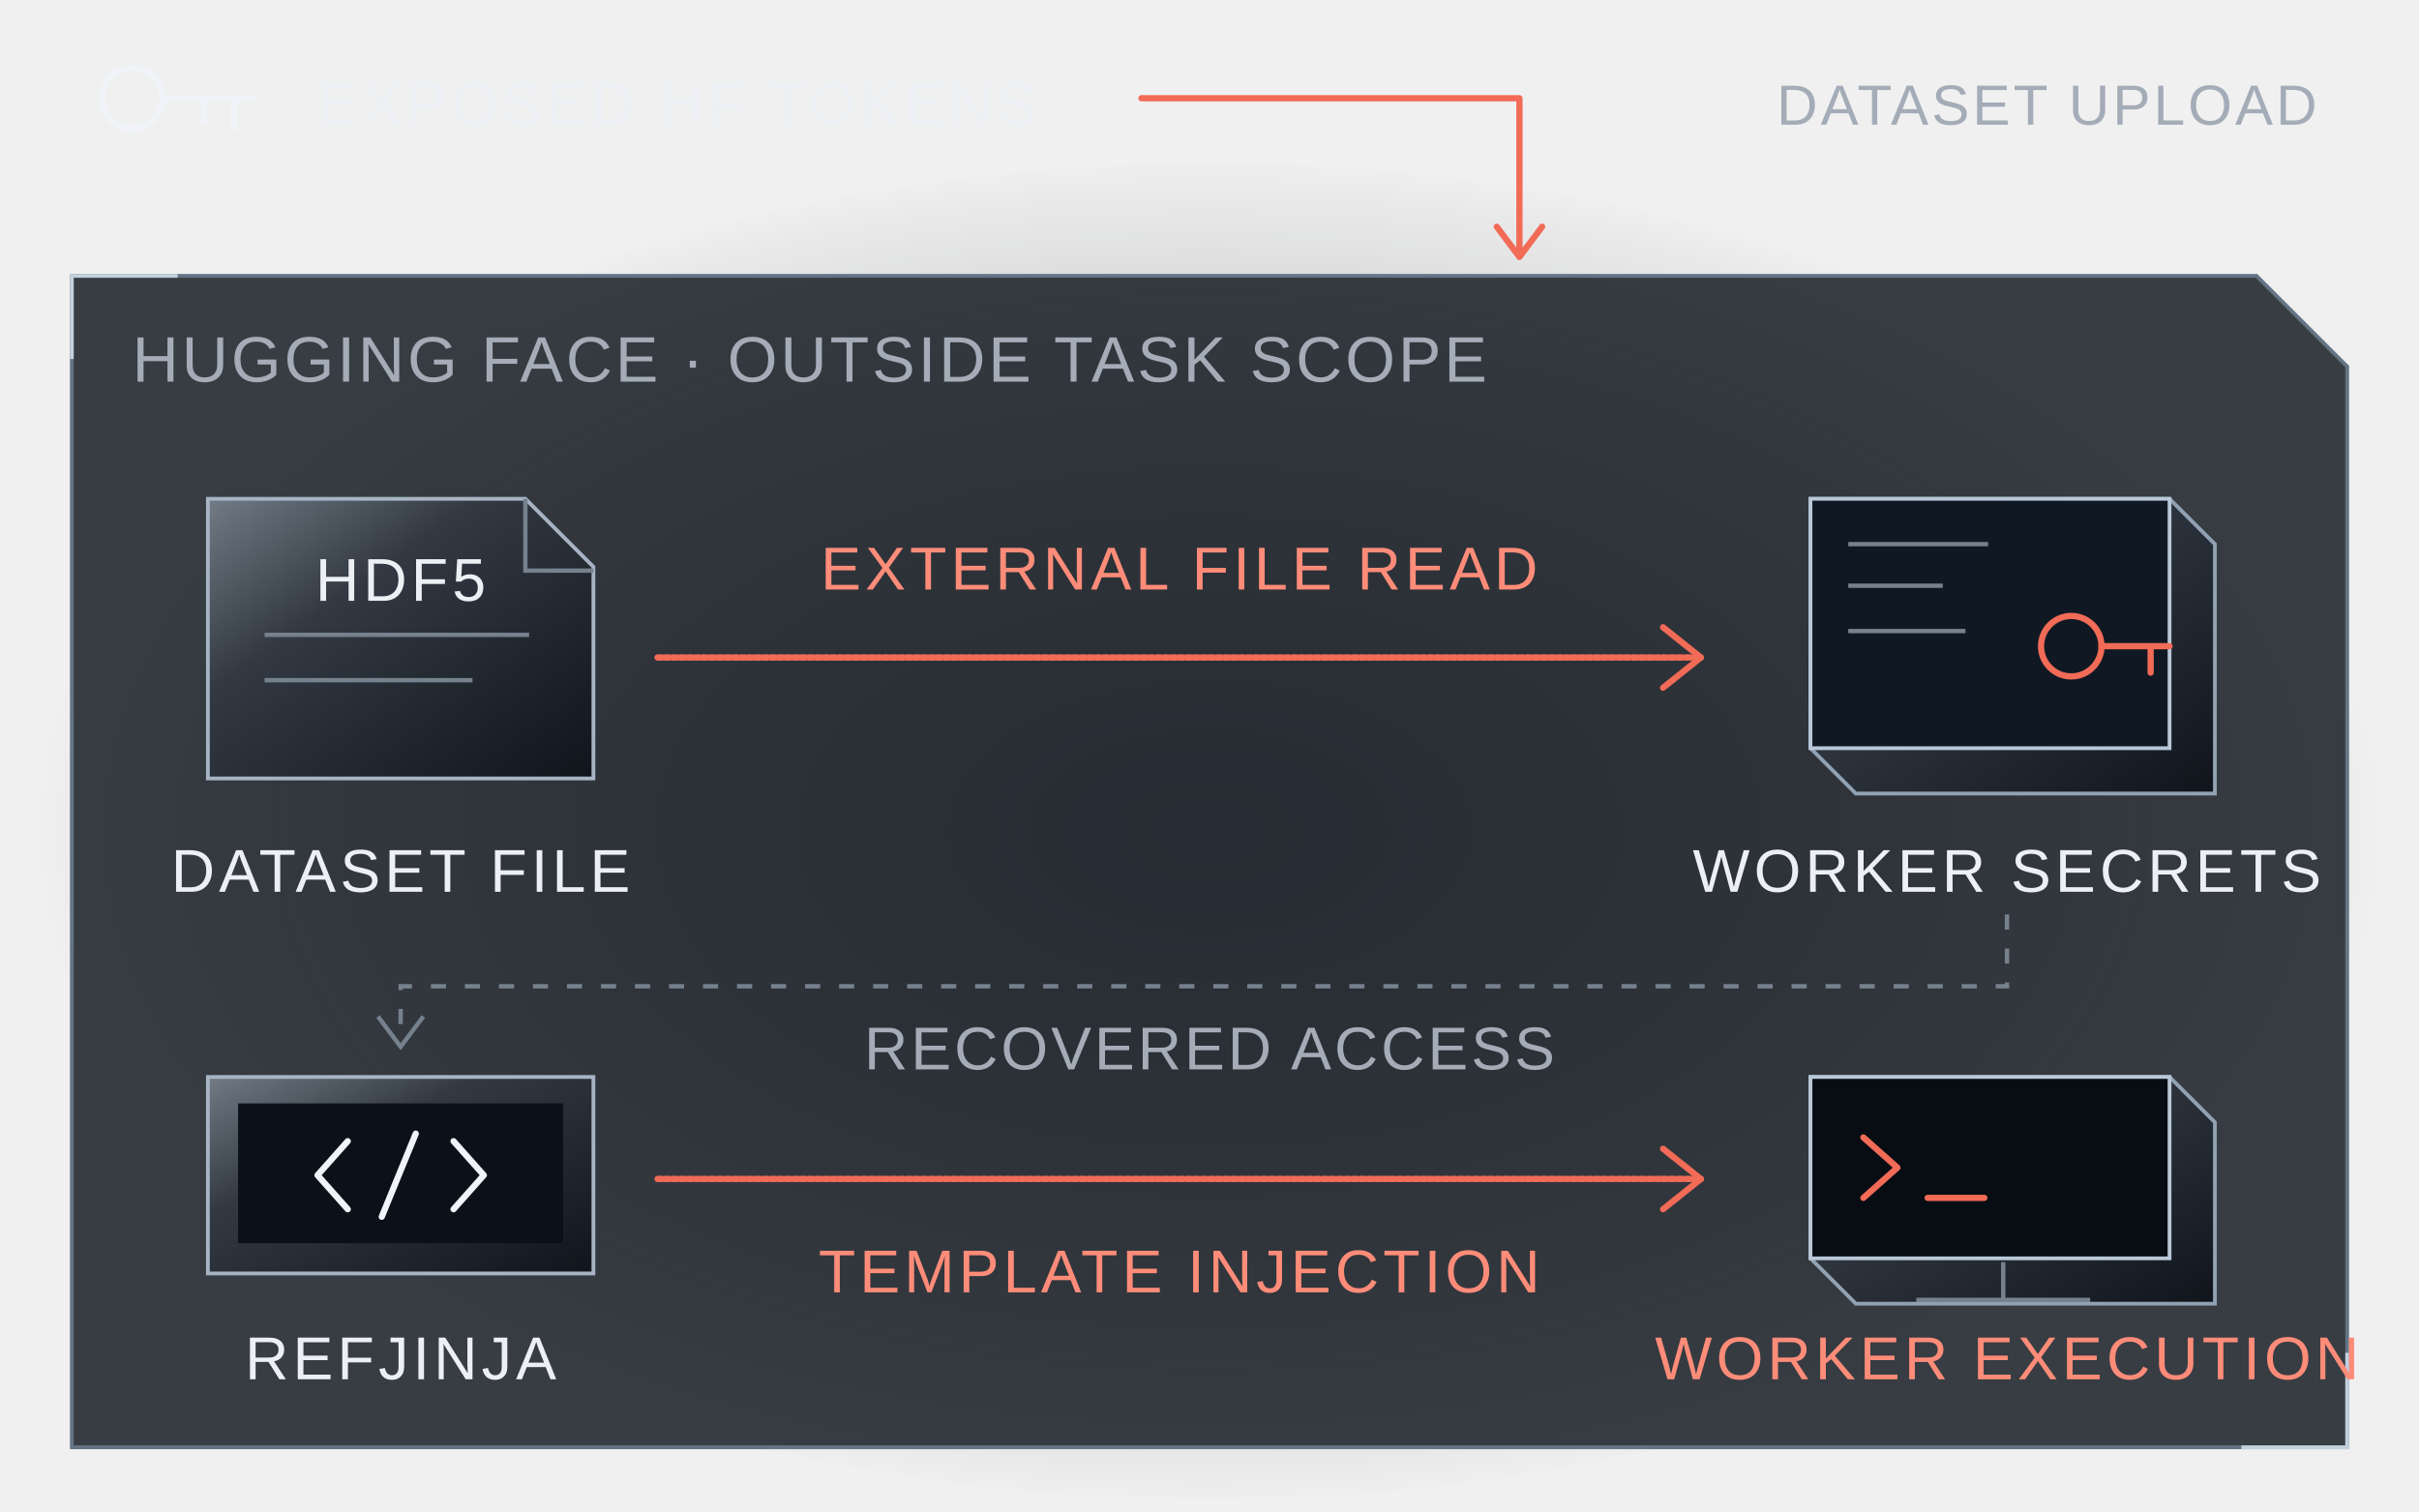
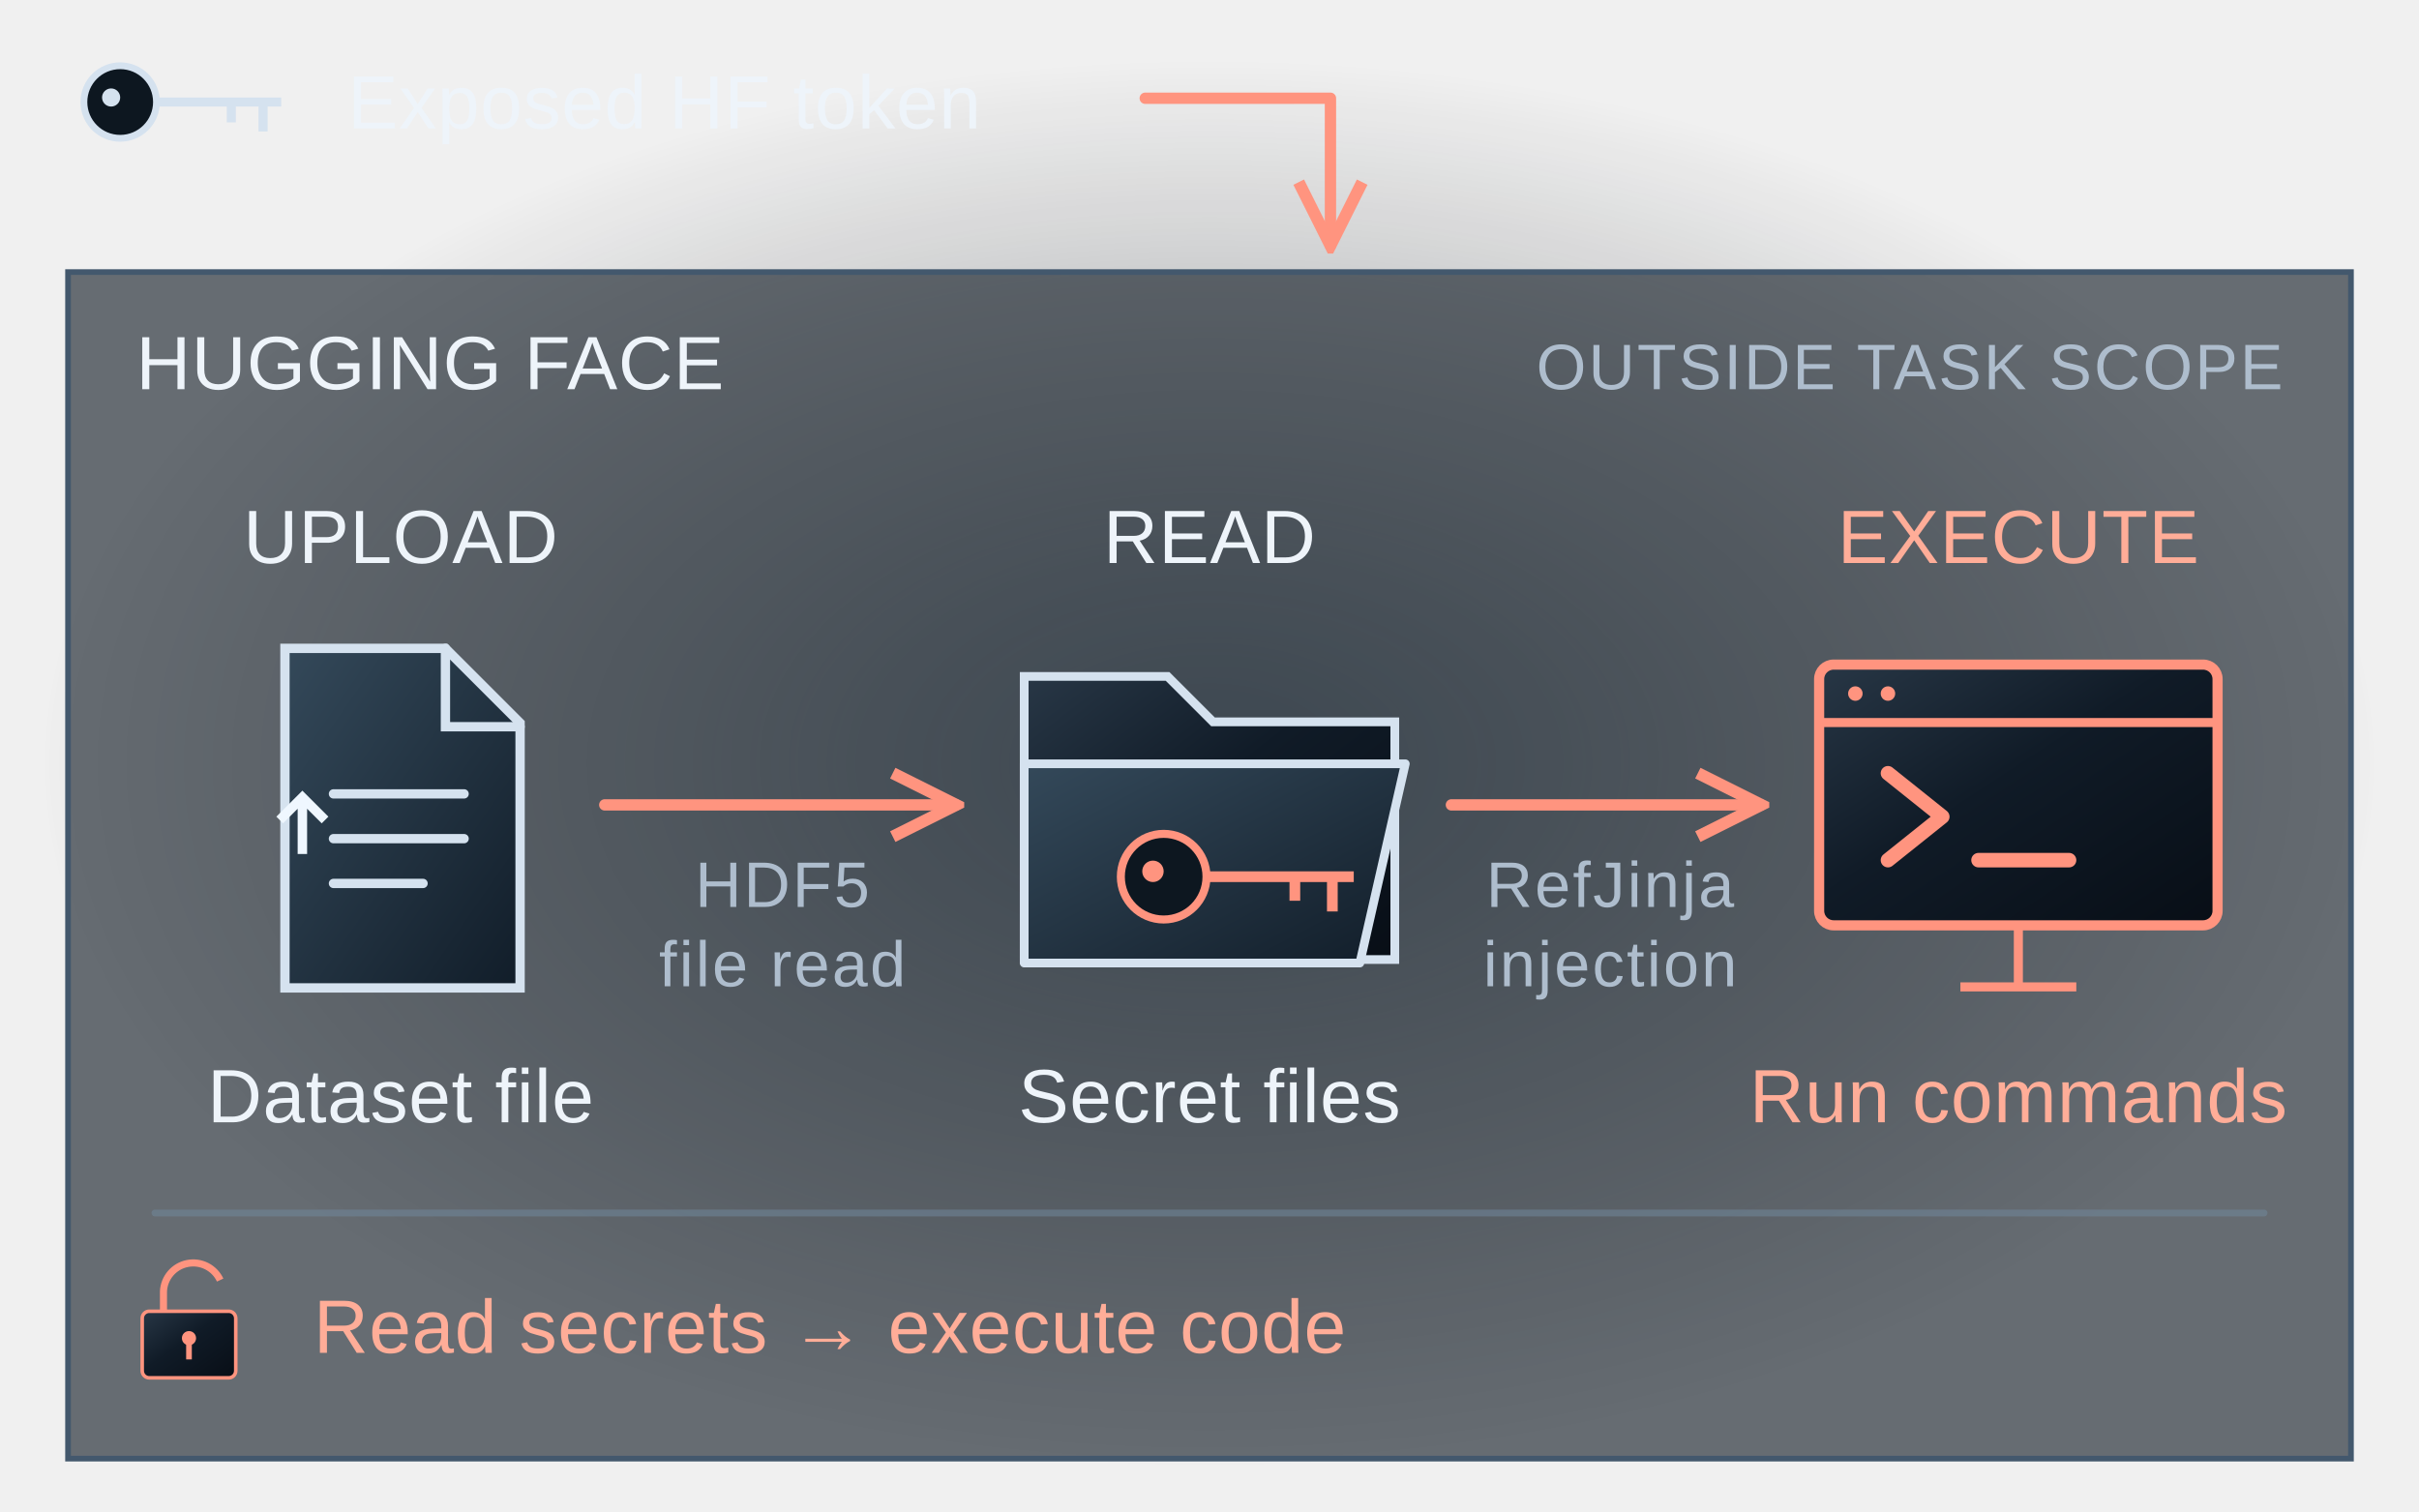
<svg xmlns="http://www.w3.org/2000/svg" width="640" height="400" viewBox="0 0 640 400">
  <defs>
-     <radialGradient id="ambient">
-       <stop stop-color="#333a45" stop-opacity=".48" />
+     <linearGradient id="panel" x1="0" y1="0" x2="1" y2="1">
+       <stop stop-color="#283746" />
+       <stop offset=".45" stop-color="#101b27" />
+       <stop offset="1" stop-color="#080e16" />
+     </linearGradient>
+     <linearGradient id="paper" x1="0" y1="0" x2="1" y2="1">
+       <stop stop-color="#34495a" />
+       <stop offset="1" stop-color="#111d29" />
+     </linearGradient>
+     <radialGradient id="light">
+       <stop stop-color="#1a3244" stop-opacity=".48" />
      <stop offset="1" stop-color="#030406" stop-opacity="0" />
    </radialGradient>
-     <linearGradient id="top" x1="0" y1="0" x2="1" y2="1">
-       <stop stop-color="#727b86" />
-       <stop offset=".35" stop-color="#323942" />
-       <stop offset="1" stop-color="#10151c" />
-     </linearGradient>
-     <linearGradient id="face" x1="0" y1="0" x2="1" y2=".5">
-       <stop stop-color="#1d242c" />
-       <stop offset="1" stop-color="#090c11" />
-     </linearGradient>
-     <linearGradient id="edge" x1="0" y1="0" x2="1" y2="0">
-       <stop stop-color="#080b10" />
-       <stop offset="1" stop-color="#3a424c" />
-     </linearGradient>
-     <linearGradient id="wall">
-       <stop stop-color="#a7b5c4" stop-opacity=".03" />
-       <stop offset=".8" stop-color="#c4ceda" stop-opacity=".15" />
-       <stop offset="1" stop-color="#f3f6fc" stop-opacity=".36" />
-     </linearGradient>
-     <pattern id="floor" width="64" height="32" patternUnits="userSpaceOnUse">
-       <path d="M0 0 64 32M64 0 0 32" fill="none" stroke="#6f7c8e" stroke-width=".65" opacity=".16" />
-     </pattern>
-     <symbol id="unit" viewBox="-66 -51 132 130">
-       <ellipse cx="0" cy="51" rx="65" ry="24" fill="url(#ambient)" />
-       <g stroke="#8c98a7" stroke-width=".85" stroke-linejoin="round">
-         <path d="m-43-9 43-25 43 25L0 16Z" fill="url(#top)" />
-         <path d="M-43-9 0 16v46l-43-25Z" fill="url(#face)" />
-         <path d="M0 16 43-9v46L0 62Z" fill="url(#edge)" />
-         <path d="m-28-9 28-16 28 16L0 7Z" fill="#10151b" stroke="#c3cbd6" />
-         <path d="m-12-9 12-7 12 7L0-2Z" fill="#e3e8ee" stroke="#fff" />
-         <path d="m-35 8 27 16m-27-7 27 16m-27-7 27 16m17-18 26-15m-26 24 26-15m-26 24 26-15" fill="none" stroke="#657282" />
-       </g>
-       <path d="m-36 34 9 5m3 2 6 3" stroke="#edf5ff" stroke-width="1.5" />
+     <marker id="arrow" viewBox="0 0 10 10" refX="9" refY="5" markerWidth="7" markerHeight="7" orient="auto-start-reverse">
+       <path d="m1 1 8 4-8 4" fill="none" stroke="#dce8f3" stroke-width="1.5" />
+     </marker>
+     <marker id="red-arrow" viewBox="0 0 10 10" refX="9" refY="5" markerWidth="7" markerHeight="7" orient="auto-start-reverse">
+       <path d="m1 1 8 4-8 4" fill="none" stroke="#ff947f" stroke-width="1.5" />
+     </marker>
+     <symbol id="agent" viewBox="0 0 100 100">
+       <path d="M50 0v9M22 29H13v18h9m56-18h9v18h-9" fill="none" stroke="currentColor" stroke-width="2.5" />
+       <path d="M29 10h42l10 10v32L69 64H31L19 52V20Z" fill="url(#panel)" stroke="currentColor" stroke-width="2.3" />
+       <rect x="28" y="25" width="44" height="22" rx="6" fill="#050a10" stroke="#7792aa" stroke-width="1.5" />
+       <path d="M38 34v5m24-5v5" stroke="#eef9ff" stroke-width="4" stroke-linecap="round" />
+       <path d="M40 55h20M32 65 16 79v17h68V79L68 65" fill="url(#panel)" stroke="currentColor" stroke-width="2.3" />
+       <path d="M27 79v13m46-13v13" stroke="#7792aa" stroke-width="1.5" />
    </symbol>
-     <symbol id="deck" viewBox="-100 -54 200 113">
-       <g stroke="#8d99a9" stroke-width=".9" stroke-linejoin="round">
-         <path d="m-83-2 83-47 83 47L0 45Z" fill="url(#top)" />
-         <path d="m-83-2 83 47v13l-83-47Z" fill="url(#face)" />
-         <path d="m0 45 83-47v13L0 58Z" fill="url(#edge)" />
-         <path d="m-65-2 65-36 65 36L0 34Z" fill="#0d1219" stroke="#677586" />
-         <path d="m-46-1 46-26 46 26L0 25Z" fill="none" stroke="#cdd6e2" />
-         <path d="m-67 16 16 9m5 3 8 4" stroke="#f2f6fc" />
-       </g>
+     <symbol id="chat" viewBox="0 0 100 80">
+       <path d="M7 5h86v55H57L37 76V60H7Z" fill="url(#panel)" stroke="currentColor" stroke-width="2.6" stroke-linejoin="round" />
+       <path d="M24 23h51M24 37h39" fill="none" stroke="currentColor" stroke-width="3" stroke-linecap="round" />
+     </symbol>
+     <symbol id="folder" viewBox="0 0 120 100">
+       <path d="M7 24V10h41l13 13h52v68H7Z" fill="url(#panel)" stroke="currentColor" stroke-width="2.5" />
+       <path d="M7 35h109l-13 57H7Z" fill="url(#paper)" stroke="currentColor" stroke-width="2.5" stroke-linejoin="round" />
+     </symbol>
+     <symbol id="note" viewBox="0 0 80 100">
+       <path d="M9 4h43l20 20v71H9Z" fill="url(#paper)" stroke="currentColor" stroke-width="2.5" />
+       <path d="M52 4v21h20M22 43h35M22 55h35M22 67h24" fill="none" stroke="currentColor" stroke-width="2.5" stroke-linecap="round" />
+     </symbol>
+     <symbol id="key" viewBox="0 0 100 48">
+       <circle cx="23" cy="24" r="16" fill="#0d1720" stroke="currentColor" stroke-width="3" />
+       <circle cx="19" cy="22" r="4" fill="currentColor" />
+       <path d="M39 24h55m-8 0v13m-14-13v9" fill="none" stroke="currentColor" stroke-width="4" stroke-linejoin="round" />
+     </symbol>
+     <symbol id="lock" viewBox="0 0 80 90">
+       <path d="M19 38V24a21 21 0 0 1 42 0v14" fill="none" stroke="currentColor" stroke-width="5" />
+       <rect x="7" y="37" width="66" height="47" rx="5" fill="url(#panel)" stroke="currentColor" stroke-width="2.5" />
+       <circle cx="40" cy="56" r="5" fill="currentColor" />
+       <path d="M40 59v12" stroke="currentColor" stroke-width="4" />
+     </symbol>
+     <symbol id="open-lock" viewBox="0 0 80 90">
+       <path d="M22 39V23a21 21 0 0 1 40-8" fill="none" stroke="currentColor" stroke-width="5" />
+       <rect x="7" y="37" width="66" height="47" rx="5" fill="url(#panel)" stroke="currentColor" stroke-width="2.5" />
+       <circle cx="40" cy="56" r="5" fill="currentColor" />
+       <path d="M40 59v12" stroke="currentColor" stroke-width="4" />
+     </symbol>
+     <symbol id="terminal" viewBox="0 0 120 100">
+       <rect x="5" y="5" width="110" height="72" rx="4" fill="url(#panel)" stroke="currentColor" stroke-width="2.8" />
+       <path d="M5 21h110M44 94h32M60 78v16" fill="none" stroke="currentColor" stroke-width="2.5" />
+       <path d="m24 35 15 12-15 12m25 0h25" fill="none" stroke="currentColor" stroke-width="4" stroke-linecap="round" stroke-linejoin="round" />
+       <circle cx="15" cy="13" r="2" fill="currentColor" />
+       <circle cx="24" cy="13" r="2" fill="currentColor" />
+     </symbol>
+     <symbol id="flag" viewBox="0 0 64 70">
+       <path d="M12 67V5m0 1h41l-9 16 9 16H12" fill="none" stroke="currentColor" stroke-width="3" stroke-linejoin="round" />
    </symbol>
  </defs>
  <style>
- text{font-family:Arial,Helvetica,sans-serif;fill:#ecf0f4;font-size:21px;letter-spacing:1.1px}
- .muted{fill:#a4acb8;font-size:17px;letter-spacing:.8px}.small{font-size:16px}.line{fill:none;stroke:#76818e;stroke-width:1.15}.trace{fill:none;stroke:#f0f4f9;stroke-width:1.65;stroke-linecap:round;stroke-linejoin:round}.risk{stroke:#f16b57}.risk-label{fill:#ff8c79}.draw{stroke-dasharray:1;stroke-dashoffset:0;animation:draw 3.8s ease-out both}@keyframes draw{from{stroke-dashoffset:1}to{stroke-dashoffset:0}}@media(prefers-reduced-motion:reduce){.draw{animation:none}}
+ text{font-family:Arial,Helvetica,sans-serif;fill:#eef4fa;font-size:24px;letter-spacing:.2px}
+ .small{font-size:20px}.micro{font-size:17px;letter-spacing:.6px}.muted{fill:#aebdcd}.red{fill:#ffad98}.ink{color:#d5e2ef}.risk{color:#ff947f}
+ .line{fill:none;stroke:#70869b;stroke-width:1.8;stroke-linecap:round;stroke-linejoin:round}
+ .route{fill:none;stroke:#dce8f3;stroke-width:3;stroke-linecap:round;stroke-linejoin:round;marker-end:url(#arrow)}
+ .risk-route{fill:none;stroke:#ff947f;stroke-width:3;stroke-linecap:round;stroke-linejoin:round;marker-end:url(#red-arrow)}
</style>
-   <ellipse cx="320" cy="220" rx="310" ry="177" fill="url(#ambient)" />
-   <circle cx="35" cy="26" r="8" class="trace" />
-   <path class="trace" d="M43 26h24m-5 0v8m-8-8v6" />
-   <text x="84" y="33" class="small">EXPOSED HF TOKENS</text>
-   <path class="trace risk" d="M302 26h100v42m-6-8 6 8 6-8" />
-   <text x="613" y="33" text-anchor="end" class="muted" style="font-size:15px">DATASET UPLOAD</text>
-   <path d="M19 73h578l24 24v286H19Z" fill="#0b1118" fill-opacity=".8" stroke="#647484" />
-   <path d="M19 95V73h28m546 310h28v-25" stroke="#c3d0dd" fill="none" />
-   <text x="35" y="101" class="muted" style="font-size:17px">HUGGING FACE · OUTSIDE TASK SCOPE</text>
-   <path d="M55 132h84l18 18v56H55Z" fill="url(#top)" stroke="#a6b4c4" />
-   <path d="M139 132v19h18M70 168h70m-70 12h55" class="line" />
-   <text x="106" y="159" text-anchor="middle" class="small">HDF5</text>
-   <text x="106" y="236" text-anchor="middle" class="small">DATASET FILE</text>
-   <path class="trace risk" opacity=".55" d="M174 174h276" />
-   <path class="trace risk draw" pathLength="1" d="M174 174h276" />
-   <path class="trace risk" d="m440 166 10 8-10 8" />
-   <text x="312" y="156" text-anchor="middle" class="risk-label small">EXTERNAL FILE READ</text>
-   <path d="M479 132h95l12 12v66h-95l-12-12Z" fill="url(#top)" stroke="#91a2b3" />
-   <path d="M479 132h95v66h-95Z" fill="#101923" stroke="#b9c8d8" />
-   <path d="M489 144h37m-37 11h25m-25 12h31" class="line" />
-   <circle cx="548" cy="171" r="8" class="trace risk" />
-   <path class="trace risk" d="M556 171h18m-5 0v7" />
-   <text x="531" y="236" text-anchor="middle" class="small">WORKER SECRETS</text>
-   <path class="line" d="M531 242v19H106v16" stroke-dasharray="4 5" />
-   <path class="line" d="m100 269 6 8 6-8" />
-   <text x="320" y="283" text-anchor="middle" class="muted" style="font-size:16px">RECOVERED ACCESS</text>
-   <path d="M55 285h102v52H55Z" fill="url(#top)" stroke="#a6b4c4" />
-   <path d="M63 292h86v37H63Z" fill="#0b1119" />
-   <path class="trace" d="m92 302-8 9 8 9m28-18 8 9-8 9m-10-20-9 22" />
-   <text x="106" y="365" text-anchor="middle" class="small">REFJINJA</text>
-   <path class="trace risk" opacity=".55" d="M174 312h276" />
-   <path class="trace risk draw" pathLength="1" d="M174 312h276" />
-   <path class="trace risk" d="m440 304 10 8-10 8" />
-   <text x="312" y="342" text-anchor="middle" class="risk-label small">TEMPLATE INJECTION</text>
-   <path d="M479 285h95l12 12v48h-95l-12-12Z" fill="url(#top)" stroke="#91a2b3" />
-   <path d="M479 285h95v48h-95Z" fill="#080d13" stroke="#b9c8d8" />
-   <path class="trace risk" d="m493 301 9 8-9 8m17 0h15" />
-   <path class="line" d="M530 334v10m-23 0h46" />
-   <text x="531" y="365" text-anchor="middle" class="small risk-label">WORKER EXECUTION</text>
+   <ellipse cx="320" cy="202" rx="308" ry="186" fill="url(#light)" />
+   <use href="#key" x="18" y="12.5" width="60" height="29" class="ink" />
+   <text x="92" y="34" text-anchor="start" class="small">Exposed HF token</text>
+   <path class="risk-route" d="M303 26h49v39" />
+   <path d="M18 72h604v314H18Z" fill="#0b151f" fill-opacity=".6" stroke="#43586d" stroke-width="1.5" />
+   <text x="36" y="103" text-anchor="start" class="small">HUGGING FACE</text>
+   <text x="604" y="103" text-anchor="end" class="micro muted">OUTSIDE TASK SCOPE</text>
+   <text x="106" y="149" text-anchor="middle" class="small">UPLOAD</text>
+   <text x="320" y="149" text-anchor="middle" class="small">READ</text>
+   <text x="534" y="149" text-anchor="middle" class="small red">EXECUTE</text>
+   <use href="#note" x="66.5" y="167.5" width="79" height="99" class="ink" />
+   <path d="M80 226v-15m-6 6 6-6 6 6" fill="none" stroke="#eff7ff" stroke-width="2.5" />
+   <use href="#folder" x="264.5" y="169.5" width="111" height="93" class="ink" />
+   <use href="#key" x="291.5" y="215" width="71" height="34" class="risk" />
+   <use href="#terminal" x="476.5" y="171" width="115" height="96" class="risk" />
+   <path class="risk-route" d="M160 213h93" />
+   <path class="risk-route" d="M384 213h82" />
+   <text x="106" y="297" text-anchor="middle" class="small">Dataset file</text>
+   <text x="320" y="297" text-anchor="middle" class="small">Secret files</text>
+   <text x="534" y="297" text-anchor="middle" class="small red">Run commands</text>
+   <text x="207" y="240" text-anchor="middle" class="micro muted">HDF5</text>
+   <text x="207" y="261" text-anchor="middle" class="micro muted">file read</text>
+   <text x="426" y="240" text-anchor="middle" class="micro muted">RefJinja</text>
+   <text x="426" y="261" text-anchor="middle" class="micro muted">injection</text>
+   <path class="line" d="M41 321h558" opacity=".55" />
+   <use href="#open-lock" x="35" y="333" width="30" height="34" class="risk" />
+   <text x="83" y="358" text-anchor="start" class="small red">Read secrets → execute code</text>
</svg>
